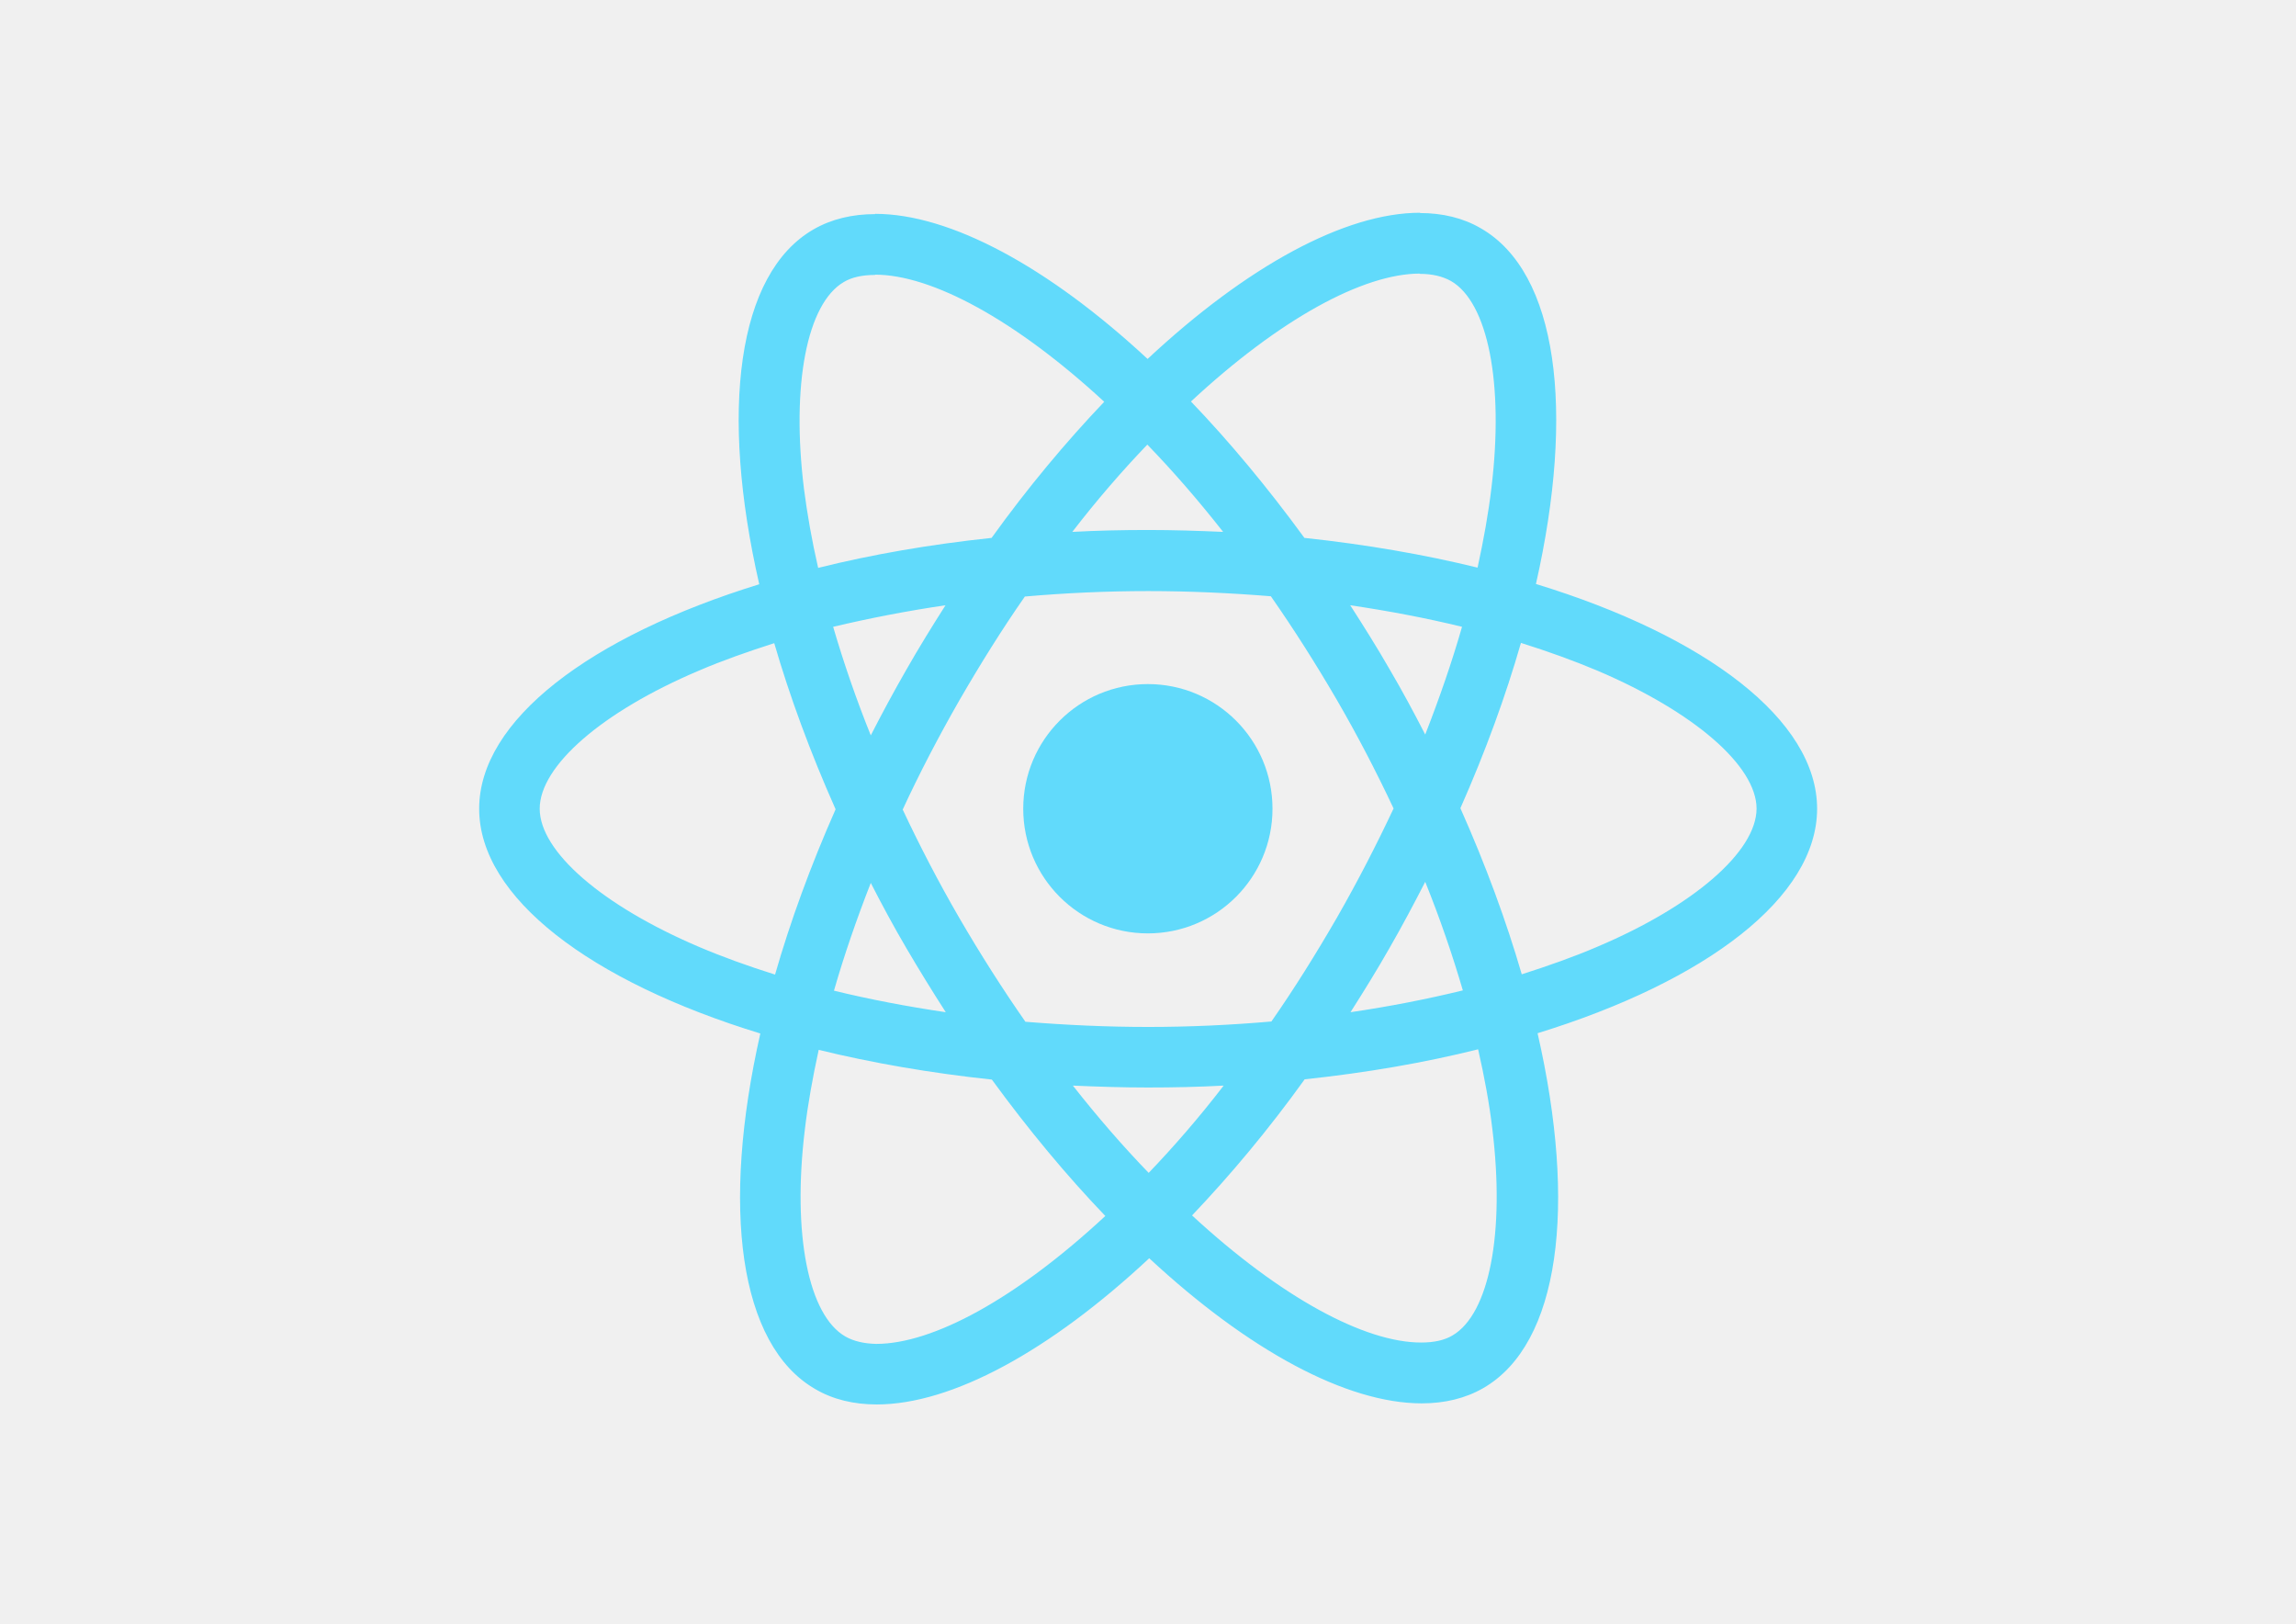
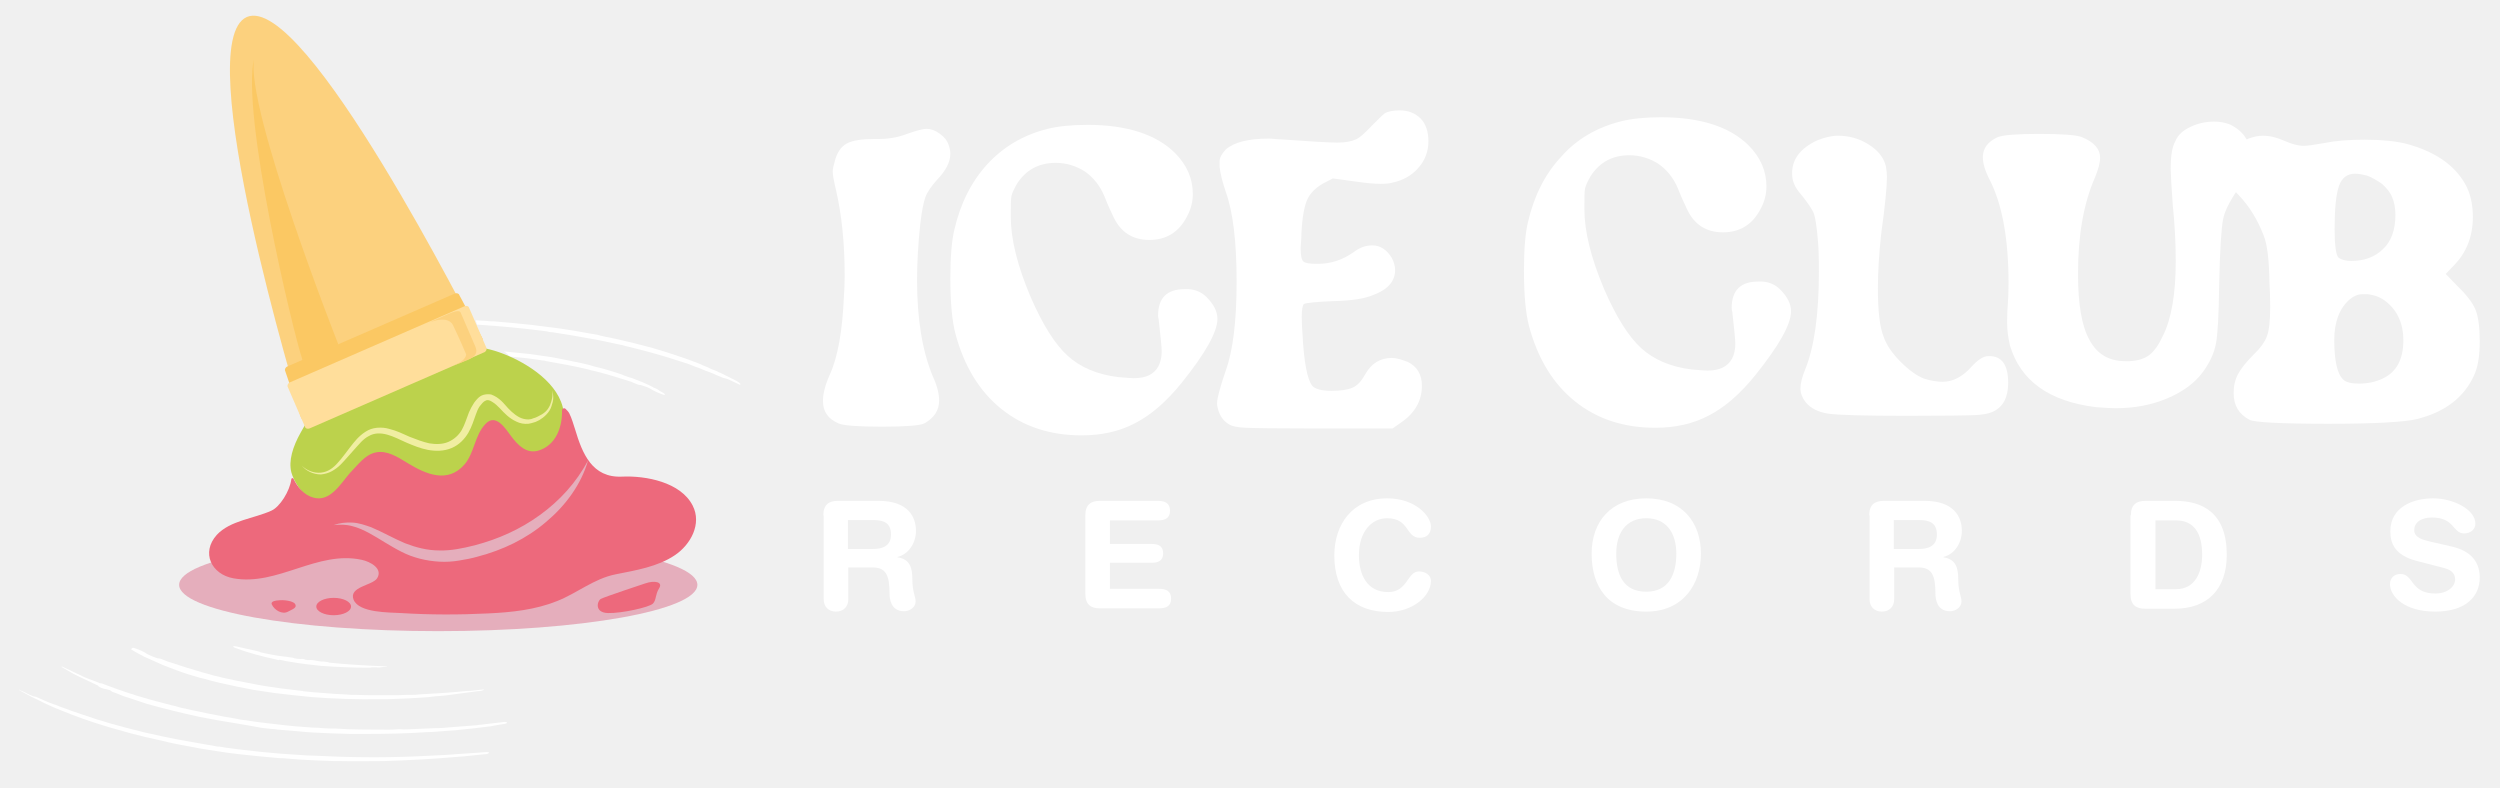
- <svg xmlns="http://www.w3.org/2000/svg" viewBox="0 0 841.9 595.3">
-   <g fill="#61DAFB">
-     <path d="M666.3 296.5c0-32.5-40.7-63.3-103.1-82.4 14.4-63.6 8-114.2-20.2-130.4-6.5-3.8-14.1-5.6-22.4-5.6v22.3c4.6 0 8.3.9 11.4 2.6 13.6 7.8 19.5 37.5 14.9 75.7-1.1 9.4-2.9 19.3-5.1 29.4-19.6-4.8-41-8.5-63.5-10.9-13.5-18.5-27.5-35.3-41.6-50 32.6-30.3 63.2-46.9 84-46.9V78c-27.5 0-63.5 19.6-99.9 53.6-36.4-33.8-72.4-53.2-99.9-53.2v22.3c20.7 0 51.4 16.5 84 46.6-14 14.7-28 31.4-41.3 49.9-22.6 2.4-44 6.1-63.6 11-2.3-10-4-19.7-5.2-29-4.7-38.2 1.1-67.9 14.6-75.8 3-1.8 6.9-2.6 11.5-2.6V78.5c-8.4 0-16 1.8-22.6 5.6-28.1 16.2-34.4 66.7-19.9 130.1-62.2 19.2-102.7 49.9-102.7 82.3 0 32.5 40.7 63.3 103.1 82.4-14.4 63.6-8 114.2 20.2 130.4 6.5 3.8 14.1 5.6 22.5 5.6 27.5 0 63.5-19.6 99.9-53.6 36.4 33.8 72.4 53.2 99.9 53.2 8.4 0 16-1.8 22.6-5.6 28.1-16.2 34.4-66.7 19.9-130.1 62-19.1 102.5-49.9 102.5-82.3zm-130.2-66.7c-3.7 12.9-8.3 26.2-13.5 39.5-4.1-8-8.4-16-13.1-24-4.6-8-9.5-15.8-14.4-23.4 14.2 2.1 27.9 4.7 41 7.9zm-45.8 106.5c-7.8 13.5-15.8 26.3-24.1 38.2-14.9 1.3-30 2-45.2 2-15.1 0-30.2-.7-45-1.9-8.3-11.9-16.4-24.6-24.2-38-7.6-13.1-14.5-26.4-20.8-39.8 6.2-13.4 13.2-26.8 20.7-39.9 7.8-13.5 15.8-26.3 24.1-38.2 14.9-1.3 30-2 45.2-2 15.1 0 30.2.7 45 1.9 8.3 11.9 16.4 24.6 24.2 38 7.6 13.1 14.5 26.4 20.8 39.8-6.3 13.4-13.2 26.8-20.7 39.9zm32.3-13c5.4 13.4 10 26.8 13.8 39.8-13.1 3.2-26.9 5.9-41.2 8 4.9-7.7 9.8-15.6 14.4-23.7 4.6-8 8.9-16.1 13-24.1zM421.2 430c-9.3-9.6-18.6-20.3-27.8-32 9 .4 18.2.7 27.5.7 9.4 0 18.7-.2 27.8-.7-9 11.7-18.3 22.4-27.5 32zm-74.4-58.9c-14.2-2.1-27.9-4.7-41-7.9 3.7-12.9 8.3-26.2 13.5-39.5 4.1 8 8.4 16 13.1 24 4.7 8 9.5 15.8 14.4 23.4zM420.7 163c9.3 9.6 18.6 20.3 27.8 32-9-.4-18.2-.7-27.5-.7-9.4 0-18.7.2-27.8.7 9-11.7 18.3-22.4 27.5-32zm-74 58.9c-4.9 7.7-9.8 15.6-14.4 23.7-4.6 8-8.9 16-13 24-5.4-13.4-10-26.8-13.8-39.8 13.1-3.1 26.9-5.8 41.2-7.9zm-90.5 125.2c-35.4-15.1-58.3-34.9-58.3-50.6 0-15.7 22.9-35.6 58.3-50.6 8.6-3.7 18-7 27.7-10.1 5.7 19.6 13.2 40 22.5 60.9-9.2 20.8-16.6 41.1-22.2 60.6-9.9-3.1-19.3-6.5-28-10.2zM310 490c-13.6-7.8-19.5-37.5-14.9-75.7 1.1-9.4 2.9-19.3 5.1-29.4 19.6 4.8 41 8.5 63.5 10.9 13.5 18.5 27.5 35.3 41.6 50-32.6 30.3-63.2 46.9-84 46.9-4.5-.1-8.3-1-11.3-2.7zm237.2-76.2c4.7 38.2-1.1 67.9-14.6 75.8-3 1.8-6.9 2.6-11.5 2.6-20.7 0-51.4-16.5-84-46.6 14-14.7 28-31.4 41.3-49.9 22.6-2.4 44-6.1 63.6-11 2.3 10.1 4.1 19.8 5.2 29.1zm38.5-66.7c-8.6 3.7-18 7-27.7 10.1-5.7-19.6-13.2-40-22.5-60.9 9.2-20.8 16.6-41.1 22.2-60.6 9.9 3.1 19.3 6.5 28.1 10.2 35.4 15.1 58.3 34.9 58.3 50.6-.1 15.7-23 35.6-58.4 50.6zM320.8 78.4z" />
-     <circle cx="420.9" cy="296.5" r="45.7" />
-     <path d="M520.5 78.1z" />
+ <svg xmlns="http://www.w3.org/2000/svg" version="1.1" x="0px" y="0px" viewBox="0 0 690.8 217.5" style="enable-background:new 0 0 690.8 217.5;" xml:space="preserve">
+   <style type="text/css">
+ 	.st0{fill-rule:evenodd;clip-rule:evenodd;fill:#FFFFFF;}
+ 	.st1{fill:#E5AEBC;}
+ 	.st2{fill:#ED697C;}
+ 	.st3{fill:#BCD24C;}
+ 	.st4{fill:#F0EEA2;}
+ 	.st5{fill:#FCD17E;}
+ 	.st6{fill:#FBC863;}
+ 	.st7{fill:#FFDE9B;}
+ 	.st8{fill:#FFFFFF;}
+ </style>
+   <g id="Capa_1">
+ </g>
+   <g id="Capa_3">
+ </g>
+   <g id="Capa_4">
+     <path class="st0" d="M5.5,190.7c1.3,0.5,2.3,1.2,3.7,1.7c0.4,0.1,0.8,0.1,1.1,0.3c0.6,0.3,1.2,0.5,1.8,0.8c0.8,0.4,1.7,0.7,2.5,1   c0.2,0.1,0.4,0.2,0.6,0.2c1,0.4,1.9,0.8,2.9,1.1c0.5,0.2,1,0.4,1.6,0.6c0.3,0.1,0.6,0.2,0.9,0.3c0.8,0.3,1.5,0.5,2.3,0.8   c5.1,1.8,10.6,3.3,16.3,4.7c0.2,0.1,0.5,0.1,0.8,0.2c3.1,0.7,6.2,1.4,9.5,2c3.3,0.6,6.7,1.2,10.1,1.8c0.3,0.1,0.6,0.1,1,0.1   c0.2,0,0.5,0.1,0.7,0.1c0.4,0.1,0.7,0.1,1.1,0.2c6.6,0.9,13.3,1.6,20.2,2c1.4,0.1,2.8,0.2,4.1,0.2c9.4,0.5,18.8,0.6,28.3,0.2   c5.1-0.2,10.3-0.5,15.4-0.9c0.9-0.1,1.9-0.1,2.8-0.2c0.6,0,1.3-0.2,1.9,0c0.1,0.2-0.2,0.3-0.4,0.4c-0.2,0.1-0.5,0.1-0.7,0.1   c-1.3,0.1-2.6,0.3-3.9,0.4c-0.6,0.1-1.3,0.1-1.9,0.2c-0.5,0-0.9,0.1-1.4,0.1c-6.9,0.6-13.8,1-20.7,1.2c-4.1,0-8.2,0.1-12.2,0   c-0.2,0-0.4,0-0.6,0c-0.3,0-0.6,0-0.9,0c-3.1-0.1-6.2-0.2-9.3-0.4c-1.3-0.1-2.6-0.2-3.9-0.3c-0.6-0.1-1.2-0.1-1.9-0.1   c-3.8-0.3-7.5-0.7-11.2-1.1c-2-0.2-3.9-0.5-5.9-0.8c-2.4-0.4-4.8-0.7-7.1-1.2c-2.2-0.4-4.5-0.8-6.6-1.3c-0.3-0.1-0.5-0.1-0.8-0.2   c-0.1,0-0.3-0.1-0.4-0.1c-0.3-0.1-0.6-0.1-0.9-0.2c-2.9-0.6-5.7-1.3-8.4-2c-2.3-0.7-4.8-1.3-7-2c-4.3-1.3-8.2-2.7-12.1-4.3   c-0.7-0.3-1.4-0.6-2.2-0.9c-0.8-0.4-1.6-0.7-2.4-1.1c-0.5-0.2-0.7-0.4-1.2-0.6c-1.7-0.8-3.3-1.6-4.9-2.5c-0.4-0.2-0.8-0.4-0.9-0.7   C5.2,190.8,5.3,190.8,5.5,190.7z" />
+     <path class="st0" d="M203.6,105.3c-1.5-0.8-3-1.5-4.6-2.3c-0.5-0.1-0.7-0.4-1.1-0.5c-0.8-0.3-1.6-0.6-2.3-1   c-0.7-0.3-1.4-0.5-2.1-0.9c-3.6-1.4-7.4-2.7-11.4-3.9c-2.1-0.7-4.4-1.2-6.6-1.8c-2.6-0.6-5.2-1.3-8-1.8c-0.3-0.1-0.6-0.1-0.9-0.2   c-0.1,0-0.2-0.1-0.4-0.1c-0.3,0-0.5-0.1-0.7-0.2c-2-0.4-4.2-0.7-6.2-1.1c-2.2-0.4-4.5-0.7-6.7-1c-1.9-0.2-3.7-0.5-5.5-0.7   c-3.5-0.4-7-0.7-10.6-1c-0.6,0-1.2,0-1.8-0.1c-1.1-0.1-2.2-0.1-3.3-0.2c0.2,0.4,0.3,0.8,0.4,1.2c6.4,0.4,12.6,1,18.8,1.8   c0.4,0,0.7,0.1,1,0.2c0.2,0,0.4,0.1,0.7,0.1c0.3,0,0.6,0,0.9,0.1c3.2,0.5,6.4,1,9.5,1.6c3.1,0.5,6,1.2,8.9,1.8   c0.3,0,0.5,0.1,0.8,0.2c5.4,1.3,10.6,2.7,15.4,4.3c0.7,0.2,1.5,0.5,2.2,0.7c0.3,0.1,0.5,0.2,0.8,0.3c0.5,0.2,1,0.4,1.5,0.6   c1,0.3,1.8,0.7,2.8,1.1c0.2,0.1,0.4,0.1,0.6,0.2c0.8,0.3,1.6,0.6,2.4,1c0.6,0.2,1.1,0.5,1.7,0.7c0.3,0.1,0.7,0.2,1.1,0.3   c1.3,0.5,2.3,1.1,3.5,1.6c0.2,0,0.2-0.1,0.2-0.2C204.3,105.7,203.9,105.5,203.6,105.3z" />
+     <path class="st0" d="M30.7,190.9c-0.3-0.2-0.6-0.3-1.1-0.4c-1.2-0.2-2.1-0.5-2.6-1.1c-2.2-1.1-4.6-2.1-6.7-3.2   c-1-0.6-2.1-1.2-3.1-1.8c-0.1-0.1-0.4-0.1,0-0.2c2,1,4.1,1.9,6.1,2.9c1.3,0.6,3.1,1.1,4.3,1.7c0.5,0,0.8,0.1,1.2,0.3   c3.9,1.5,8,2.9,12.3,4.1c1.3,0.4,2.7,0.7,4.1,1.1c0.8,0.2,1.5,0.4,2.3,0.6c0.7,0.1,1.2,0.3,1.9,0.5c0.6,0.2,1.2,0.3,1.8,0.4   c0.1,0,0.2,0,0.3,0.1c0.4,0.1,0.9,0.2,1.4,0.3c1.4,0.3,2.9,0.6,4.3,0.9c0.3,0.1,0.7,0.1,1,0.2c2.3,0.5,4.7,0.9,7.1,1.3   c0.7,0.2,1.5,0.3,2.3,0.4c0.1,0,0.2,0,0.3,0c0.4,0.1,0.7,0.1,1.1,0.2c3.2,0.5,6.5,0.8,9.7,1.2c1.9,0.2,3.8,0.4,5.7,0.5   c1.2,0.1,2.4,0.2,3.5,0.2c1.1,0.1,2.2,0.2,3.4,0.2c0.4,0,0.8,0,1.2,0c1.2,0.1,2.5,0.1,3.8,0.2c2.8,0.1,5.6,0.1,8.4,0.1   c1.7,0,3.5,0.1,5.2-0.1c0.3,0,0.7,0,1,0c0.8,0.1,1.6,0,2.4,0c2.3-0.1,4.7-0.2,7-0.3c0.2,0,0.4,0,0.7,0c1,0,1.9-0.1,2.9-0.2   c2.6-0.2,5.2-0.4,7.8-0.6c0.2,0,0.3,0,0.5-0.1c0.6,0,1.3-0.1,1.9-0.2c1.4-0.2,2.9-0.3,4.3-0.5c0.6-0.1,1.1-0.2,1.7,0   c0.1,0.2-0.2,0.3-0.5,0.4c-1.3,0.2-2.7,0.4-4.1,0.7c-3.3,0.4-6.5,0.8-9.8,1.1c-0.5,0-0.9,0.1-1.4,0.1c-0.5,0-1,0.1-1.5,0.1   c-1.6,0.1-3.2,0.3-4.8,0.3c-5.7,0.4-11.5,0.5-17.2,0.5c-1.3,0-2.6,0-4,0c-3.5-0.1-7.1-0.2-10.5-0.4c-0.5,0-1-0.1-1.5-0.1   c-0.7-0.1-1.4-0.1-2.1-0.2c-2-0.2-4-0.3-6-0.5c-0.6-0.1-1.3-0.2-1.9-0.2c-0.6-0.1-1.2-0.1-1.8-0.2c-0.3,0-0.5-0.1-0.8-0.1   C68,200.3,64,199.7,60,199c-1.6-0.3-3.2-0.6-4.8-0.9c-5.1-1.1-9.9-2.3-14.6-3.6c-1.8-0.6-3.6-1.2-5.4-1.8c-1.2-0.3-2.1-0.8-3.2-1.2   C31.5,191.3,30.9,191.2,30.7,190.9z" />
+     <path class="st0" d="M36.8,179c0.3,0,0.3,0.1,0.4,0.1c1.5,0.5,2.6,1,3.6,1.7c0.8,0.4,1.8,0.8,2.7,1.1c1,0,1.4,0.4,2.1,0.6   c0.5,0.2,0.9,0.4,1.4,0.5c3,1,6.1,2,9.3,2.9c0.3,0.1,0.5,0.1,0.8,0.2c0.6,0.2,1.2,0.3,1.7,0.5c3.9,1,8.1,1.8,12.3,2.6   c0.4,0.1,0.8,0.1,1.1,0.2c3.6,0.6,7.4,1.1,11.1,1.5c0.2,0,0.3,0,0.5,0.1c1.9,0.2,3.8,0.4,5.7,0.5c2,0.2,4.1,0.3,6.2,0.4   c0.4,0,0.8,0.1,1.2,0.1c0.4,0,0.8,0,1.2,0c2,0.1,4.1,0.1,6.1,0.1c1.5,0,2.9,0,4.4,0c0.4,0,0.8,0,1.3,0c0.9,0,1.8-0.1,2.7-0.1   c0.5,0,1,0,1.4,0c0.5,0,1.1,0,1.6-0.1c1.1-0.1,2.1-0.1,3.2-0.2c2.4-0.1,4.9-0.3,7.3-0.5c1.3-0.1,2.6-0.3,3.9-0.3   c1.2-0.1,2.4-0.3,3.6-0.4c0.2,0.1,0,0.2-0.1,0.2c-0.4,0.2-1,0.3-1.6,0.3c-2.2,0.3-4.4,0.6-6.7,0.9c-1.2,0.2-2.4,0.3-3.5,0.4   c-0.5,0-0.9,0.1-1.4,0.1c-0.6,0.1-1.1,0.1-1.7,0.2c-3.8,0.3-7.6,0.5-11.4,0.6c-0.7,0-1.3,0-2,0c-6.5,0.1-12.9-0.1-19.2-0.6   c-3.4-0.3-6.7-0.7-10.1-1.1c-2-0.3-4-0.6-6-0.9c-3.1-0.6-6.1-1.2-9.1-1.9c-1-0.2-1.8-0.5-2.8-0.7c-0.9-0.3-1.8-0.5-2.7-0.7   c-2.1-0.6-4.1-1.2-6-1.9c-1-0.4-1.9-0.7-2.9-1.1c-0.4-0.2-0.9-0.3-1.3-0.5c-1.6-0.7-3.2-1.4-4.7-2.1c-0.2-0.1-0.4-0.2-0.7-0.3   c-0.1-0.1-0.2-0.1-0.3-0.2c-0.5-0.3-1.1-0.5-1.5-0.8c-0.6-0.3-1.3-0.7-1.7-1C36.5,179.2,36.3,179.1,36.8,179z" />
+     <path class="st0" d="M183.6,108.8c-0.5-0.4-1.1-0.6-1.6-1c-0.3-0.3-0.9-0.5-1.4-0.7c-0.1-0.1-0.2-0.1-0.3-0.2   c-0.3-0.1-0.4-0.2-0.6-0.3c-1.4-0.7-2.9-1.3-4.5-1.9c-0.4-0.2-0.8-0.3-1.2-0.4c-0.9-0.3-1.8-0.6-2.7-1c-1.9-0.6-3.7-1.2-5.7-1.7   c-0.9-0.2-1.8-0.4-2.6-0.7c-0.9-0.2-1.7-0.4-2.6-0.6c-2.8-0.6-5.6-1.2-8.6-1.7c-1.8-0.3-3.8-0.5-5.6-0.8c-2.4-0.2-4.7-0.5-7-0.7   c0.1,0.1,0.2,0.1,0.2,0.1c0.6,0.4,1,0.8,1.4,1.3c3.1,0.3,6.1,0.6,9.1,1.1c0.4,0,0.8,0.1,1.1,0.2c4,0.7,7.9,1.4,11.6,2.3   c0.5,0.2,1.1,0.3,1.6,0.4c0.3,0.1,0.5,0.1,0.8,0.2c3.1,0.8,6,1.7,8.8,2.6c0.5,0.1,0.9,0.3,1.3,0.5c0.7,0.2,1.1,0.6,2,0.6   c0.9,0.3,1.9,0.6,2.6,1c0.9,0.6,2,1.1,3.4,1.6c0.1,0,0.2,0.1,0.4,0.1C183.9,109.1,183.7,108.9,183.6,108.8z" />
+     <path class="st0" d="M76.6,182.3c-4.1-0.9-8-1.9-11.4-3.2c-0.3-0.1-0.7-0.2-0.8-0.5c0.3-0.1,0.6,0,0.8,0c2,0.5,4.2,0.9,6.2,1.4   c0.2,0,0.4,0.1,0.4,0.2c2.1,0.5,4.2,0.9,6.5,1.2c0.3,0,0.7,0.1,1,0.1c0.7,0.2,1.6,0.1,2,0.4c0.6,0.1,1.1,0.2,1.7,0.2   c0.6-0.1,1,0,1.4,0.2c0.2,0,0.5,0.1,0.7,0.1c1.1-0.1,2,0.1,3,0.3c0.5,0.1,0.9,0.1,1.4,0.1c0.5,0.1,1.1,0.1,1.5,0.3   c4.8,0.5,9.8,0.8,14.9,1c0.3,0,0.7,0,1,0c0.1,0.1,0.2,0.1-0.1,0.1c-0.3,0-0.6,0.1-0.9,0.1c-0.6,0.1-1.3,0.2-1.9,0.1   c-0.4,0-0.9,0-1.3,0c-0.3,0.1-0.6,0.1-0.9,0.1c-4.4,0-8.7-0.2-13-0.5c-2.8-0.3-5.7-0.6-8.4-1.1c-0.9-0.1-1.8-0.3-2.6-0.5   c-0.2,0-0.5-0.1-0.7-0.1C77,182.5,76.7,182.4,76.6,182.3z" />
+   </g>
+   <g id="Capa_2">
+     <ellipse class="st1" cx="121.1" cy="161.6" rx="71.6" ry="12.8" />
+     <ellipse class="st2" cx="92.2" cy="167.6" rx="4.8" ry="2.4" />
+     <path class="st2" d="M79.6,166c-1-0.2-2.2-0.2-2.7-0.1c-0.5,0-2.2,0.2-1.8,1.1c0.7,1.6,2.9,2.9,4.5,2c0.5-0.3,2.2-0.9,2.1-1.6   C81.7,166.6,80.7,166.2,79.6,166z" />
+     <path class="st2" d="M178.3,161.2c0,0-11.2,3.7-12.3,4.3c-1,0.6-1.8,3.8,2,3.9c3.8,0.1,11.4-1.6,12.4-2.6s0.6-2.4,1.7-4.2   C183.3,160.8,180.9,160.3,178.3,161.2z" />
+     <path class="st3" d="M110.2,95.1c-12.1,2.6-21.1,13.5-27.1,24.4c-2.2,3.9-3.4,7.8-2.6,11c2.8,10,23.4,25.2,57.1,5.7   c36.2-20.9,9.3-36.7-2.1-39.6C130.2,95.2,118.7,93.3,110.2,95.1z" />
+     <path class="st2" d="M103.9,125c3-0.6,5.9,1.2,8.8,3c5.1,3.1,11,5.6,15.6,0.4c2.8-3.2,2.8-8,5.8-11.2c2.9-3.2,5.6,1.3,7.2,3.4   c1.8,2.4,4.2,4.9,7.5,3.9c4.9-1.5,6.6-6.6,6.5-11.1c0-0.5,0.6-0.8,1-0.4c0.4,0.4,0.8,0.8,1,1.2c0.7,1.4,1.1,2.9,1.6,4.4   c2,6.7,4.7,13.5,13,13.1c6.5-0.3,16.2,1.5,19.5,8c2.6,5.1-0.6,10.8-4.9,13.7c-4.7,3.2-10.9,4.2-16.4,5.3c-6,1.2-10.6,5.2-16.2,7.4   c-6,2.4-12.5,3.1-19,3.4c-8,0.4-16.1,0.4-24.1-0.1c-3.2-0.2-11.6,0-13.1-3.7c-1.4-3.6,5.2-3.9,6.5-5.9c1.7-2.7-1.9-4.6-4.2-5.1   c-12.3-2.7-23.3,7.3-35.5,5.1c-6.1-1.1-9-7.1-4.6-12c3.7-4,10.3-4.5,15.1-6.7c2.3-1,5.1-5.4,5.5-8.7c0-0.3,0.5-0.4,0.6-0.1   c1.1,2.3,2.9,4.5,5.5,5.2c4.6,1.3,7.5-3.8,10-6.7C98.8,128.6,100.8,125.6,103.9,125z" />
+     <path class="st4" d="M152.6,107.9c0.4,1.7,0.4,2.6-0.2,4.3c-0.5,1.8-2.2,3.2-3.4,3.9c-0.5,0.2-0.9,0.5-1.4,0.6   c-0.5,0.2-1.1,0.3-1.6,0.4c-1.2,0.1-2.3-0.1-3.3-0.6c-2-0.9-3.3-2.3-4.6-3.7c-0.6-0.6-1.3-1.3-2-1.7c-0.7-0.5-1.4-0.7-1.9-0.4   c-0.6,0.2-1.1,0.9-1.6,1.5c-0.5,0.7-0.8,1.4-1.1,2.3c-0.6,1.6-1.1,3.4-2.1,5.1c-1,1.7-2.5,3.3-4.6,4.2c-2.1,0.9-4.5,0.9-6.6,0.5   c-2.1-0.4-4-1.2-5.9-2c-1.8-0.8-3.5-1.7-5.3-2.2c-1.8-0.5-3.6-0.5-5.1,0.4c-1.6,0.8-2.7,2.3-4,3.7c-1.3,1.4-2.4,2.8-3.8,4.2   c-0.7,0.7-1.5,1.3-2.4,1.8c-0.9,0.5-2,0.8-3,0.9c-2.2,0-4.1-1-5.3-2.4c1.4,1.3,3.3,2.1,5.3,1.9c2-0.2,3.5-1.4,4.7-2.8   c1.2-1.3,2.3-2.9,3.4-4.3c1.1-1.4,2.3-3,4.2-4.2c0.9-0.6,2-1,3.2-1.1c1.2-0.1,2.3,0,3.3,0.3c2.1,0.5,3.9,1.4,5.7,2.2   c1.8,0.7,3.6,1.4,5.4,1.8c1.8,0.3,3.7,0.3,5.3-0.4c1.6-0.7,2.9-1.9,3.7-3.3c0.8-1.4,1.3-3.1,2-4.9c0.4-0.9,0.8-1.7,1.4-2.6   c0.3-0.4,0.6-0.8,1-1.2c0.4-0.4,0.9-0.8,1.6-1c0.7-0.2,1.5-0.2,2.1-0.1c0.6,0.2,1.1,0.5,1.6,0.8c0.9,0.6,1.6,1.3,2.2,2   c1.2,1.4,2.5,2.7,4,3.5c0.8,0.4,1.6,0.6,2.5,0.6c0.4,0,0.9-0.1,1.3-0.3c0.5-0.1,0.9-0.3,1.3-0.5c1.7-0.8,2.7-1.6,3.4-3.2   C152.5,110.5,152.8,109.7,152.6,107.9z" />
+     <path class="st1" d="M92.2,145.1c1.6-0.6,3.4-0.8,5.2-0.7c1.8,0.1,3.5,0.7,5.2,1.3c3.3,1.4,6.2,3.1,9.3,4.4c3.1,1.2,6.2,2,9.5,2   c3.2,0.1,6.5-0.6,9.7-1.4c6.5-1.7,12.6-4.4,18.1-8.4c5.4-3.9,10.1-9,13.3-15.1c-1.9,6.7-6.3,12.6-11.7,17.1   c-5.4,4.6-11.9,7.7-18.8,9.5c-1.7,0.5-3.4,0.8-5.2,1.1c-1.8,0.3-3.6,0.4-5.4,0.3c-3.6-0.2-7.3-1.1-10.4-2.7   c-1.6-0.8-3.1-1.7-4.6-2.6c-1.5-0.9-2.9-1.8-4.4-2.6c-1.5-0.8-3-1.5-4.6-1.9C95.6,144.9,93.9,144.9,92.2,145.1z" />
+     <path class="st5" d="M132.5,93.5c-2-3.3-48.2-95.7-64.3-88.8c-16,7.1,14.2,106.5,15.3,110.2L132.5,93.5z" />
+     <path class="st6" d="M78.8,102.5c-0.2-0.4,0.1-1,0.5-1.2l46.4-20.2c0.5-0.2,1.1,0,1.2,0.4l6.4,12c0.2,0.4-0.1,1-0.5,1.2l-48.4,21.1   c-0.5,0.2-1.1,0-1.2-0.4L78.8,102.5z" />
+     <path class="st6" d="M93.5,95.2c0,0-25.7-65.1-23.3-79.1c-3.6,15.4,10.7,75.5,13.4,83.4C89.2,98.1,93.5,95.2,93.5,95.2z" />
+     <path class="st7" d="M79.5,106.9c-0.2-0.4,0.1-1,0.5-1.2l48.4-21.1c0.5-0.2,1.1,0,1.2,0.4l4.8,11.1c0.2,0.4-0.1,1-0.5,1.2   l-48.4,21.1c-0.5,0.2-1.1,0-1.2-0.4L79.5,106.9z" />
+     <path class="st5" d="M129.4,99.4c2.1-0.9,2.6-2.1,2-3.5c-0.6-1.5-3.7-8.5-4.1-9.5c-0.4-1-2.6,0-4.2,0.7s-6.1,2.7-6.1,2.7   s6.5-3.4,8.2,0.1c1.7,3.5,3.6,8,3.6,8s0.2,1.7-3.5,3.1C126.5,100.6,126.5,100.6,129.4,99.4z" />
+     <g>
+       <g>
+         <path class="st8" d="M448,33.5c2.8-0.7,6.5-1.1,11-1.1c10.8,0,18.9,2.6,24.1,7.7c3.4,3.4,5,7.2,5,11.4c0,2.1-0.5,4.2-1.6,6.2     c-2.2,4.3-5.7,6.5-10.4,6.5c-4.6,0-7.9-2.1-9.9-6.3c-0.8-1.7-1.7-3.6-2.5-5.7c-1.2-2.9-3-5.2-5.4-6.9c-2.5-1.6-5.2-2.4-8.1-2.4     c-4.6,0-8.2,1.9-10.7,5.8c-0.8,1.4-1.3,2.5-1.5,3.3c-0.2,0.8-0.2,2.8-0.2,5.8c0,6.1,1.8,13.5,5.5,22.2c3.3,7.6,6.7,13,10.2,16.2     c3.5,3.2,8.2,5.2,14,5.9c2.3,0.2,3.7,0.3,4.3,0.3c3.4,0,5.6-1.1,6.8-3.3c0.6-1.2,0.9-2.5,0.9-4.1c0-1.2-0.3-4-0.8-8.5     c0-0.1,0-0.3-0.1-0.6c-0.1-0.3-0.1-0.6-0.1-0.8c0-4.8,2.4-7.3,7.3-7.3h1.1c1.9,0.1,3.6,0.8,5,2.2c2,2,3,4,3,6     c0,3.6-3.3,9.5-9.9,17.7c-4.2,5.2-8.5,8.9-12.8,11.1c-4.3,2.3-9.3,3.4-14.8,3.4c-8.7,0-16.1-2.4-22.2-7.3     c-6-4.8-10.3-11.8-12.7-20.8c-0.9-3.4-1.4-8.5-1.4-15.3c0-6,0.4-10.5,1.1-13.4c1.7-7.3,4.7-13.3,9.2-18.1     C435.6,38.5,441.2,35.2,448,33.5z" />
+         <path class="st8" d="M502.1,38.8c2-0.8,3.9-1.3,5.8-1.3c3,0,5.9,0.8,8.4,2.4c2.6,1.6,4.2,3.6,4.8,6c0.2,1.1,0.3,2.1,0.3,3     c0,2.6-0.5,7.9-1.6,15.8c-0.6,5.6-0.9,10.6-0.9,15c0,6.2,0.5,10.7,1.6,13.4c0.8,2.3,2.4,4.6,4.7,6.9c2.3,2.3,4.4,3.8,6.4,4.6     c1.9,0.6,3.6,0.9,5.2,0.9c2.8,0,5.5-1.4,7.9-4.1c1.8-2,3.4-3,4.7-3h0.3c3.5,0,5.2,2.5,5.2,7.4c0,4-1.4,6.7-4.3,8     c-1.1,0.5-2.7,0.8-4.8,0.9c-2.2,0.1-8.4,0.2-18.7,0.2c-11.9,0-19.2-0.2-21.9-0.6c-2.7-0.4-4.8-1.4-6.3-3.2     c-0.9-1.2-1.4-2.4-1.4-3.8c0-1.3,0.4-3,1.3-5.2c2.5-6.1,3.8-15.1,3.8-27.1c0-4-0.1-6.9-0.3-8.8c-0.3-3.7-0.7-6.1-1.1-7.2     c-0.4-1.1-1.8-3.2-4.3-6.2c-1.2-1.6-1.7-3.2-1.7-4.7C495.1,44.1,497.4,41,502.1,38.8z" />
+         <path class="st8" d="M605.4,35c1.9-0.9,4-1.4,6.5-1.4c1.6,0,3,0.3,4.3,0.8c3.9,1.9,5.8,5,5.8,9.3c0,2.3-0.7,4.5-2.2,6.6     c-3.2,4.3-5,7.7-5.5,10.2c-0.5,2.5-0.9,8.5-1.1,18.2c-0.1,8.3-0.4,13.8-0.9,16.3c-0.5,2.6-1.7,5.2-3.6,7.8     c-2.3,3.1-5.6,5.5-9.9,7.3c-4.3,1.8-9,2.7-14.2,2.7c-1.2,0-3-0.1-5.5-0.3c-12.9-1.6-20.8-7.3-23.7-17c-0.5-2.1-0.8-4.3-0.8-6.5     c0-2,0.1-3.7,0.2-5c0.1-1.3,0.2-3.2,0.2-5.7c0-12.2-1.7-21.7-5.2-28.6c-1.3-2.5-1.9-4.6-1.9-6.3c0-2.4,1.4-4.3,4.1-5.5     c1.5-0.6,5.3-0.9,11.5-0.9c6.3,0,10.3,0.3,11.8,0.9c3.4,1.4,5,3.3,5,5.7c0,1.4-0.5,3.2-1.4,5.4c-3.2,7.3-4.7,16.1-4.7,26.7     c0,8.3,1,14.4,3.2,18.3c2.1,3.9,5.4,5.8,9.9,5.8h1.1c2.3-0.1,4.2-0.7,5.5-1.7c1.4-1.1,2.6-2.8,3.8-5.4c2.3-4.6,3.5-11.5,3.5-20.5     c0-5.4-0.3-10.5-0.8-15.3c-0.4-5.7-0.6-9.1-0.6-10.3c0-3.5,0.4-6,1.3-7.6C601.8,37.3,603.2,36,605.4,35z" />
+         <path class="st8" d="M621.3,38.3c1.4-0.5,2.7-0.8,3.9-0.8c2,0,4,0.5,6,1.4c2,0.9,3.8,1.4,5.5,1.4c0.9,0,2.8-0.3,5.7-0.8     c2.9-0.6,6.6-0.9,11-0.9c4.7,0,8.5,0.4,11.4,1.1c7.9,2.1,13.3,5.8,16.3,11c1.5,2.6,2.2,5.7,2.2,9.2c0,5.5-1.8,10-5.4,13.6     l-2.1,2.2l3.2,3.3c2.5,2.4,4.2,4.6,5,6.5c0.8,1.9,1.2,4.9,1.2,8.8c0,4-0.5,7.2-1.6,9.5c-2.8,6.1-8.1,10.1-15.8,12     c-3.2,0.8-11.3,1.3-24.3,1.3c-13.3,0-20.6-0.4-21.9-1.1c-2.9-1.5-4.4-3.9-4.4-7.4c0-2,0.4-3.7,1.2-5.2c0.8-1.5,2.2-3.3,4.3-5.4     c1.9-1.8,3.1-3.5,3.7-5.1c0.6-1.6,0.9-4.3,0.9-8.1c0-2.7-0.1-4.9-0.2-6.6c-0.1-6.3-0.6-10.7-1.6-13.1c-1.7-4.5-4.1-8.3-7.1-11.4     c-1.8-1.7-2.8-3.2-3-4.4c-0.1-0.3-0.2-0.8-0.2-1.4c0-1.9,0.6-3.8,1.7-5.6C618.2,40.3,619.7,39,621.3,38.3z M659.4,83.4     c-1.6-1.3-3.3-1.9-5.2-2.1h-1.4c-1.3,0-2.4,0.5-3.5,1.4c-2.8,2.4-4.3,6.2-4.3,11.2c0,5.7,0.8,9.4,2.5,11c0.7,0.7,2.2,1.1,4.3,1.1     c2.5,0,4.7-0.5,6.6-1.4c3.8-1.8,5.7-5.3,5.7-10.6C664.1,89.5,662.5,85.9,659.4,83.4z M654,48.5c-1.3-0.3-2.3-0.5-3.2-0.5     c-2.2,0-3.7,1.1-4.5,3.4c-0.8,2.3-1.2,6.2-1.2,11.9c0,4.6,0.4,7.3,1.1,7.9c0.8,0.6,2,0.9,3.5,0.9c3.5,0,6.4-1,8.7-3.2     c2.3-2.1,3.5-5.3,3.5-9.5c0-1.9-0.3-3.5-0.9-4.9c-0.5-1.3-1.5-2.5-2.8-3.7C656.7,49.8,655.4,49,654,48.5z" />
+       </g>
+     </g>
+     <g>
+       <g>
+         <path class="st8" d="M250.6,37c2.6-0.9,4.4-1.4,5.4-1.4c1.2,0,2.4,0.4,3.6,1.3c1.3,0.9,2.1,1.9,2.5,3.1c0.3,0.8,0.5,1.7,0.5,2.5     c0,2.2-1.2,4.6-3.6,7.1c-1.7,1.9-2.8,3.5-3.3,4.9c-0.5,1.4-1,3.8-1.4,7.3c-0.6,5.6-0.9,10.8-0.9,15.6c0,10.9,1.5,19.8,4.4,26.7     c1.2,2.6,1.7,4.8,1.7,6.6c0,2.7-1.4,4.8-4.1,6.3c-1.3,0.6-5.2,0.9-11.7,0.9c-6.6,0-10.6-0.3-12-0.9c-2.8-1.2-4.3-3.2-4.3-6.2     c0-2,0.6-4.4,1.9-7.3c2.2-4.8,3.5-12.1,3.9-21.8c0.1-1.3,0.2-3.1,0.2-5.5c0-8.9-0.8-16.8-2.4-23.7c-0.6-2.5-0.9-4.2-0.9-5     c0-0.8,0.2-1.7,0.5-2.7c0.6-2.5,1.7-4.2,3.3-5.1c1.6-0.9,4.2-1.3,7.9-1.3C245.2,38.5,248.1,38,250.6,37z" />
+         <path class="st8" d="M289.5,35.6c2.8-0.7,6.5-1.1,11-1.1c10.8,0,18.9,2.6,24.1,7.7c3.4,3.4,5,7.2,5,11.4c0,2.1-0.5,4.2-1.6,6.2     c-2.2,4.3-5.7,6.5-10.4,6.5c-4.6,0-7.9-2.1-9.9-6.3c-0.8-1.7-1.7-3.6-2.5-5.7c-1.2-2.9-3-5.2-5.4-6.9c-2.5-1.6-5.2-2.4-8.1-2.4     c-4.6,0-8.2,1.9-10.7,5.8c-0.8,1.4-1.3,2.5-1.5,3.3c-0.2,0.8-0.2,2.8-0.2,5.8c0,6.1,1.8,13.5,5.5,22.2c3.3,7.6,6.7,13,10.2,16.2     c3.5,3.2,8.2,5.2,14,5.9c2.3,0.2,3.7,0.3,4.3,0.3c3.4,0,5.6-1.1,6.8-3.3c0.6-1.2,0.9-2.5,0.9-4.1c0-1.2-0.3-4-0.8-8.5     c0-0.1,0-0.3-0.1-0.6c-0.1-0.3-0.1-0.6-0.1-0.8c0-4.8,2.4-7.3,7.3-7.3h1.1c1.9,0.1,3.6,0.8,5,2.2c2,2,3,4,3,6     c0,3.6-3.3,9.5-9.9,17.7c-4.2,5.2-8.5,8.9-12.8,11.1c-4.3,2.3-9.3,3.4-14.8,3.4c-8.7,0-16.1-2.4-22.2-7.3     c-6-4.8-10.3-11.8-12.7-20.8c-0.9-3.4-1.4-8.5-1.4-15.3c0-6,0.4-10.5,1.1-13.4c1.7-7.3,4.7-13.3,9.1-18.1     C277.2,40.6,282.7,37.3,289.5,35.6z" />
+         <path class="st8" d="M382.5,31.4c0.9-0.6,2.4-0.9,4.3-0.9c2.4,0,4.3,0.8,5.8,2.3c1.4,1.5,2.1,3.6,2.1,6.2c0,2.8-0.9,5.3-2.8,7.4     c-1.8,2.1-4.3,3.5-7.3,4.1c-0.7,0.2-1.8,0.3-3.2,0.3c-1.6,0-3.8-0.2-6.6-0.6l-6.5-0.9l-2.7,1.4c-2.1,1.2-3.6,2.7-4.4,4.5     c-0.8,1.8-1.4,5-1.6,9.5c0,0.6,0,1.4-0.1,2.3c-0.1,0.9-0.1,1.5-0.1,1.8c0,1.9,0.3,3.1,0.8,3.5c0.5,0.4,1.7,0.6,3.5,0.6h0.5     c3.6,0,6.8-1.1,9.8-3.2c1.7-1.3,3.4-1.9,5.2-1.9c2.2,0,4,1.2,5.4,3.5c0.6,1.2,0.9,2.3,0.9,3.3c0,3.1-2,5.4-6,6.9     c-2.6,1.1-6.3,1.6-11,1.7c-4.9,0.2-7.7,0.5-8.2,0.8c-0.4,0.4-0.6,1.6-0.6,3.6c0,1.7,0.1,3.2,0.2,4.6c0.4,7.8,1.3,12.6,2.7,14.4     c0.8,0.9,2.6,1.4,5.4,1.4c2.5,0,4.4-0.3,5.8-0.9c1.3-0.6,2.4-1.8,3.4-3.6c1.7-3.1,4.2-4.6,7.4-4.6c1.1,0,2.5,0.4,4.4,1.1     c2.6,1.3,3.9,3.5,3.9,6.6c0,4.1-1.9,7.5-5.7,10.1l-2.4,1.7h-21.6c-10.5,0-16.9-0.1-19-0.2c-2.2-0.1-3.7-0.4-4.5-0.9     c-1.3-0.7-2.2-1.8-2.8-3.2c-0.4-1.1-0.6-1.9-0.6-2.7c0-1.3,0.8-4.3,2.4-9c2-5.5,3-13.7,3-24.6c0-11-1-19.3-3-24.8     c-0.9-2.7-1.5-5-1.7-6.9v-1.6c0-0.9,0.6-2,1.7-3.2c2.3-2,6.3-3,11.8-3c0.4,0,1,0,1.7,0.1c0.7,0.1,1.3,0.1,1.7,0.1     c8.2,0.6,13.4,0.9,15.6,0.9s3.9-0.3,5.2-0.9c1.1-0.5,2.5-1.8,4.4-3.8C381,32.8,382.1,31.7,382.5,31.4z" />
+       </g>
+     </g>
+     <g>
+       <path class="st8" d="M227.5,142.4c0-3,1.6-4,4-4h11.3c8.1,0,10.3,4.4,10.3,8.3c0,3.2-1.9,6.4-5.1,7.2v0.1c3.5,0.5,4.1,3,4.1,6.1    c0,3.4,0.9,4.7,0.9,6.1c0,1.6-1.6,2.7-3.2,2.7c-3.7,0-4-3.6-4-4.8c0-5.2-1-7.3-4.7-7.3h-6.7v8.8c0,2-1.3,3.4-3.4,3.4    s-3.4-1.4-3.4-3.4V142.4z M234.3,151.7h6.8c2.6,0,5.1-0.7,5.1-4c0-3.2-2-4-4.9-4h-7V151.7z" />
+       <path class="st8" d="M299.9,142.4c0-3,1.6-4,4-4h16c2,0,3.4,0.6,3.4,2.7c0,2.2-1.5,2.7-3.4,2.7h-13.2v6.5h11.5    c1.8,0,3.2,0.5,3.2,2.6s-1.4,2.6-3.2,2.6h-11.5v7.2h13.5c2,0,3.4,0.6,3.4,2.7c0,2.2-1.5,2.7-3.4,2.7h-16.3c-2.4,0-4-1-4-4V142.4z" />
+       <path class="st8" d="M383.3,137.7c7.8,0,12.1,4.9,12.1,7.8c0,1.9-1,3.1-3.1,3.1c-3.9,0-2.8-5.4-9-5.4c-4.3,0-7.8,3.7-7.8,10.2    c0,5.4,2.2,10.2,8.1,10.2c5.4,0,5.2-5.7,8.5-5.7c1.7,0,3.3,1,3.3,2.6c0,4.3-5.2,8.6-11.8,8.6c-9.3,0-14.9-5.4-14.9-15.6    C368.7,144.9,373.7,137.7,383.3,137.7z" />
+       <path class="st8" d="M454.9,137.7c9.8,0,15.1,6.5,15.1,15.3c0,8.4-4.9,16-15.1,16c-10.7,0-15.1-7-15.1-16    C439.8,144.2,445.1,137.7,454.9,137.7z M454.9,163.5c6.2,0,8.3-4.8,8.3-10.5c0-5.7-2.7-9.8-8.3-9.8c-5.6,0-8.3,4.1-8.3,9.8    C446.6,158.7,448.5,163.5,454.9,163.5z" />
+       <path class="st8" d="M516.5,142.4c0-3,1.6-4,4-4h11.3c8.1,0,10.3,4.4,10.3,8.3c0,3.2-1.9,6.4-5.1,7.2v0.1c3.5,0.5,4.1,3,4.1,6.1    c0,3.4,0.9,4.7,0.9,6.1c0,1.6-1.6,2.7-3.2,2.7c-3.7,0-4-3.6-4-4.8c0-5.2-1-7.3-4.7-7.3h-6.7v8.8c0,2-1.3,3.4-3.4,3.4    s-3.4-1.4-3.4-3.4V142.4z M523.3,151.7h6.8c2.6,0,5.1-0.7,5.1-4c0-3.2-2-4-4.9-4h-7V151.7z" />
+       <path class="st8" d="M588.8,142.4c0-3,1.6-4,4-4h8.3c7.4,0,14.2,3.2,14.2,14.9c0,9.5-5.3,14.9-14.4,14.9h-8.2c-2.4,0-4-1-4-4    V142.4z M595.6,162.8h5.7c5.4,0,7.2-4.9,7.2-9.5c0-5.9-2.2-9.5-7.2-9.5h-5.7V162.8z" />
+       <path class="st8" d="M677.4,151c6.2,1.4,7.8,5.1,7.8,8.6c0,5.4-4.1,9.4-12.3,9.4c-8.6,0-12.5-4.3-12.5-7.6c0-1.7,1.2-2.8,2.9-2.8    c3.7,0,2.7,5.4,9.6,5.4c3.5,0,5.5-2,5.5-3.9c0-1.2-0.6-2.5-2.9-3.1l-7.7-2c-6.2-1.6-7.3-5-7.3-8.2c0-6.6,6.1-9.1,11.9-9.1    c5.3,0,11.6,3,11.6,7c0,1.7-1.5,2.7-3.1,2.7c-3.2,0-2.6-4.4-8.9-4.4c-3.2,0-4.9,1.5-4.9,3.5c0,2.1,2.5,2.7,4.6,3.2L677.4,151z" />
+     </g>
  </g>
</svg>
